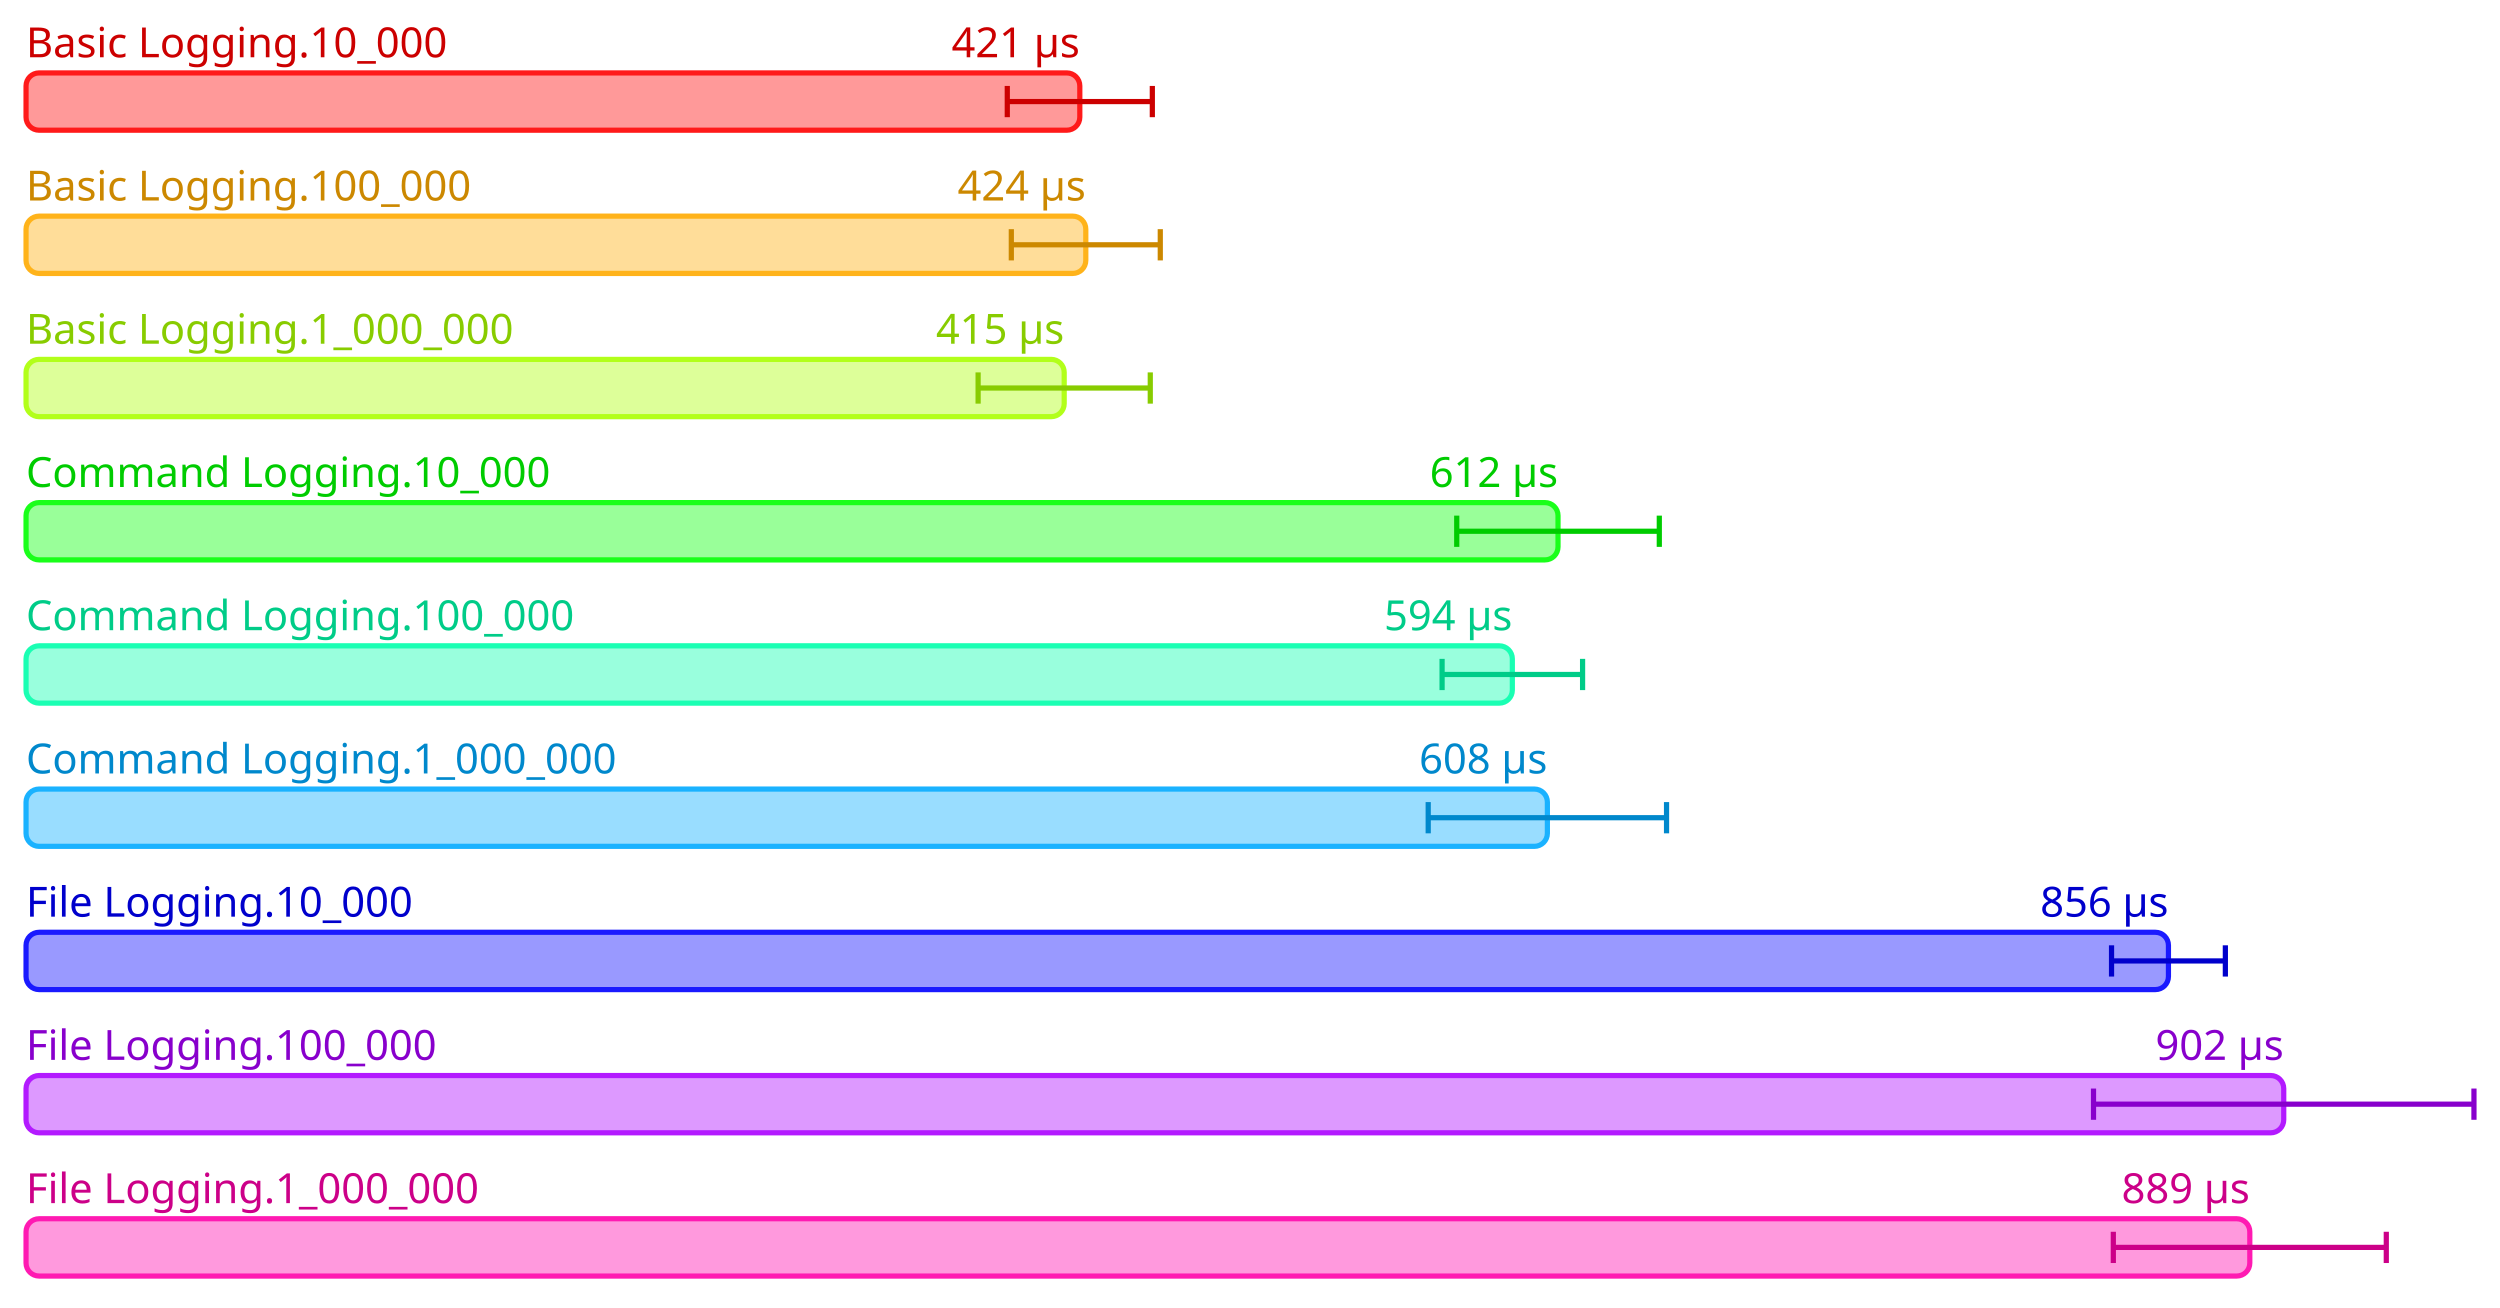
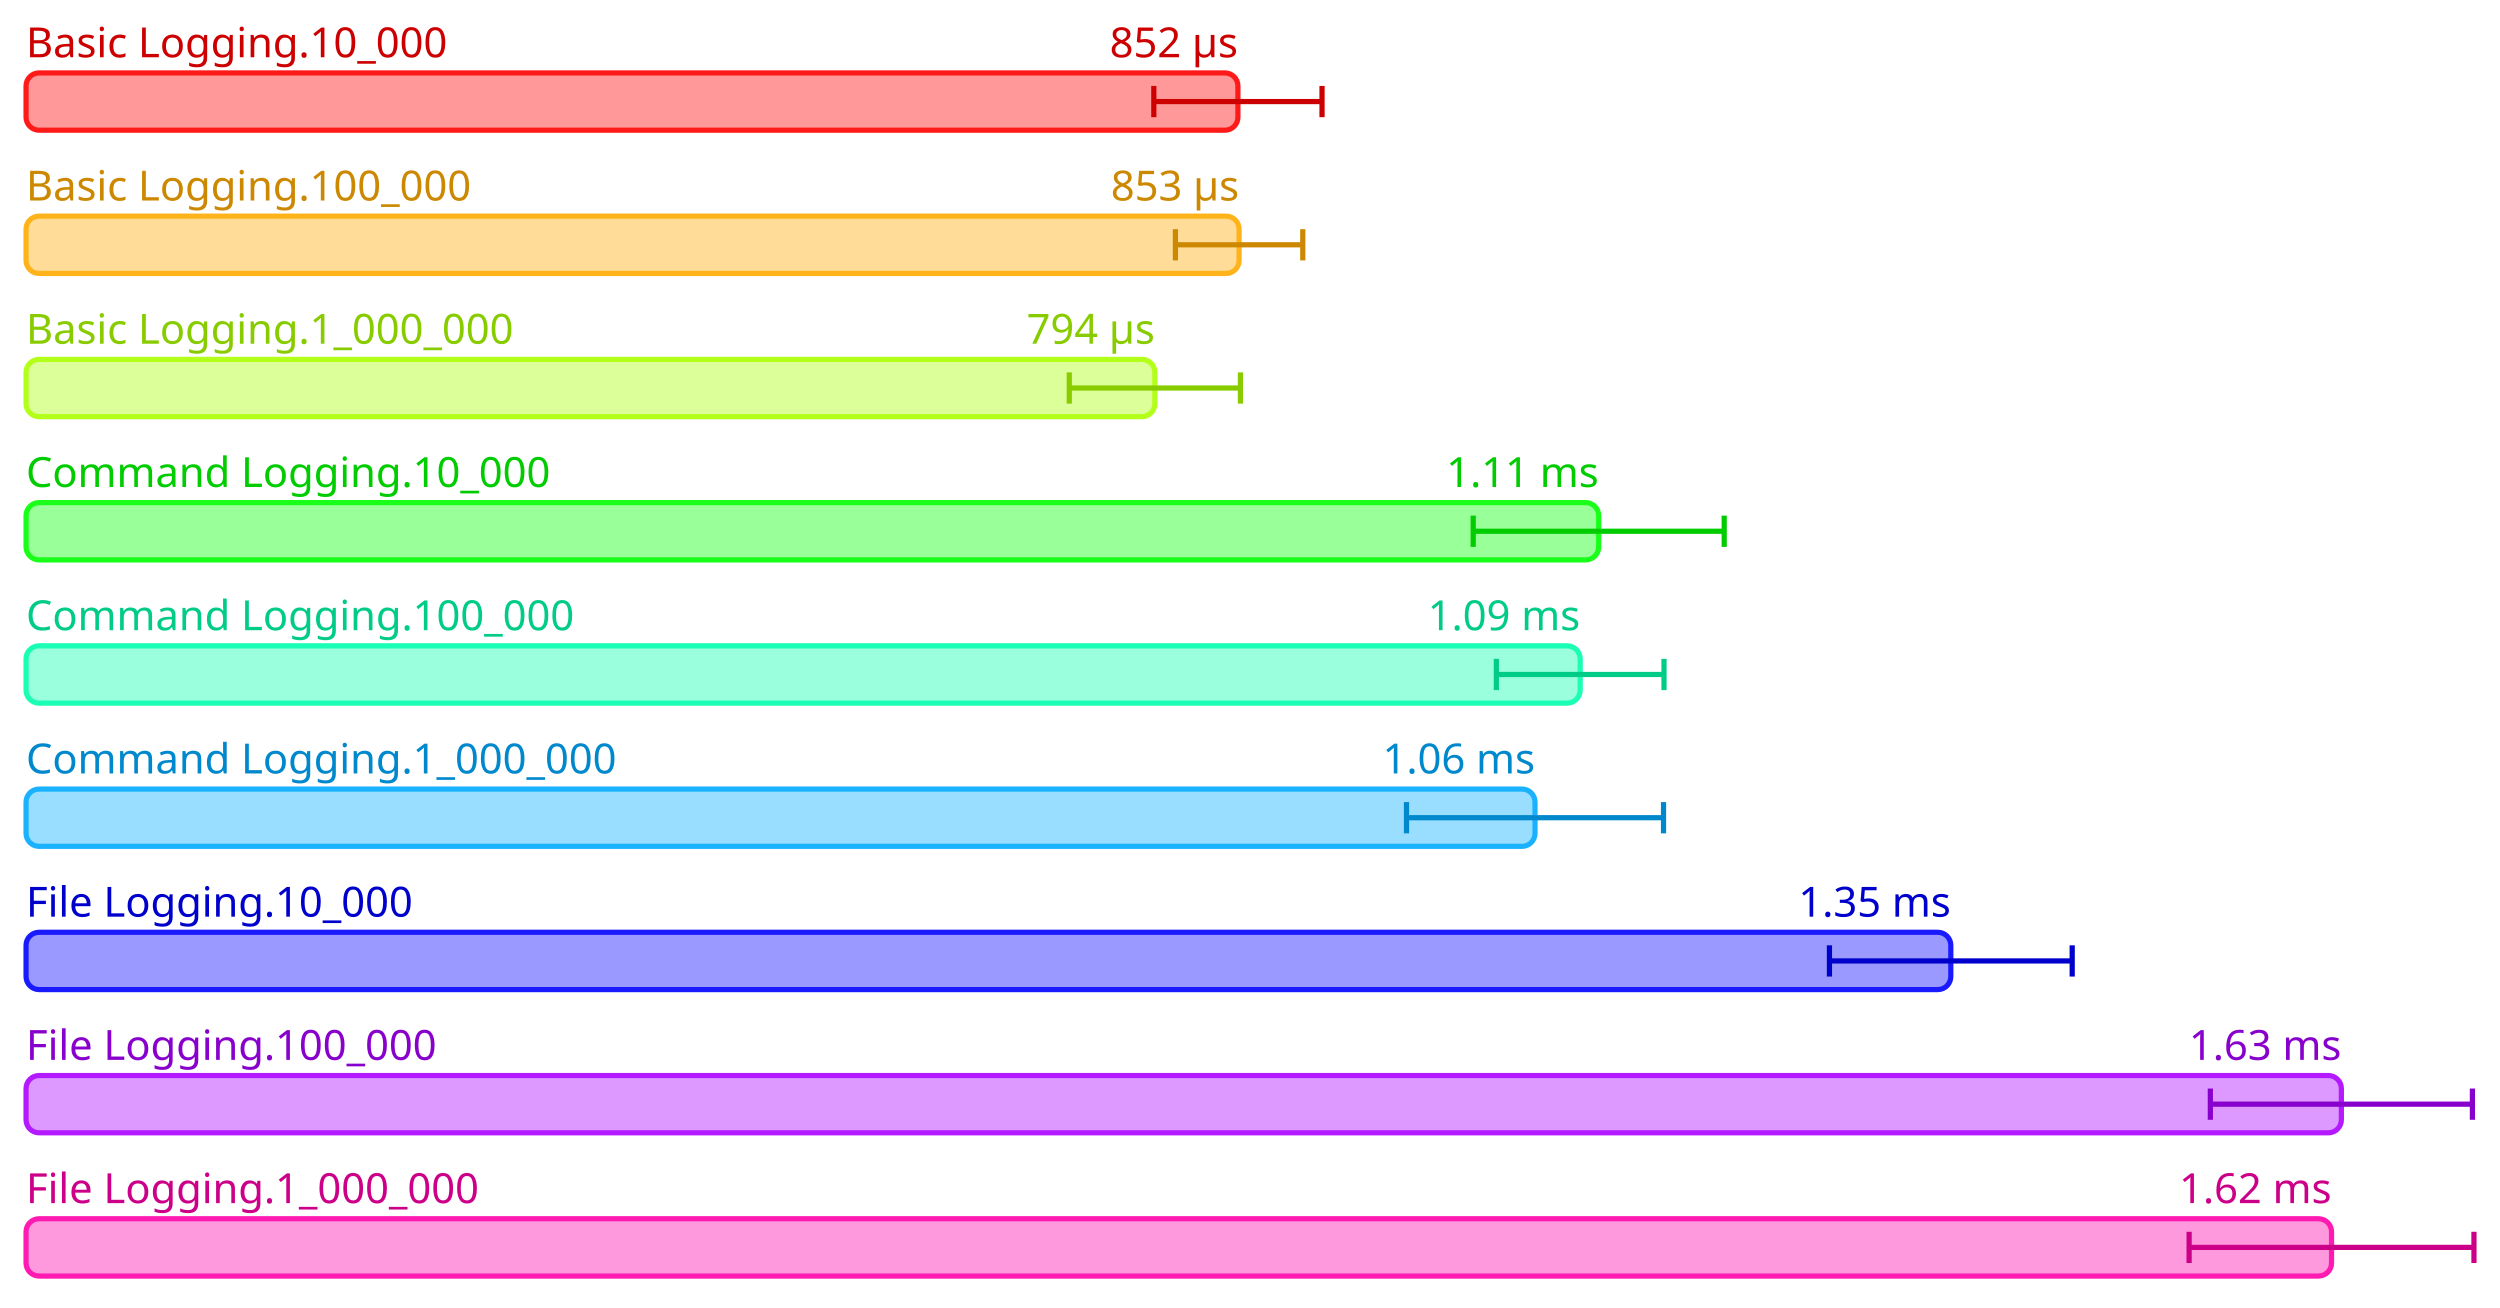
<svg xmlns="http://www.w3.org/2000/svg" height="502" width="960.0" font-size="16" font-family="sans-serif" stroke-width="2">
  <g transform="translate(10.0 0)">
    <g fill="hsl(0, 100%, 40%)">
      <text y="22">Basic Logging.10_000</text>
-       <text y="22" x="404.645" text-anchor="end">421  μs</text>
+       <text y="22" x="465.363" text-anchor="end">852  μs</text>
    </g>
    <g>
-       <rect y="28" rx="5" height="22" width="404.645" fill="hsl(0, 100%, 80%)" stroke="hsl(0, 100%, 55%)" />
+       <rect y="28" rx="5" height="22" width="465.363" fill="hsl(0, 100%, 80%)" stroke="hsl(0, 100%, 55%)" />
      <g stroke="hsl(0, 100%, 40%)">
-         <line x1="376.795" x2="432.494" y1="39" y2="39" />
-         <line x1="376.795" x2="376.795" y1="33" y2="45" />
-         <line x1="432.494" x2="432.494" y1="33" y2="45" />
+         <line x1="433.07" x2="497.656" y1="39" y2="39" />
+         <line x1="433.07" x2="433.07" y1="33" y2="45" />
+         <line x1="497.656" x2="497.656" y1="33" y2="45" />
      </g>
    </g>
    <g fill="hsl(40, 100%, 40%)">
      <text y="77">Basic Logging.100_000</text>
-       <text y="77" x="406.946" text-anchor="end">424  μs</text>
+       <text y="77" x="465.811" text-anchor="end">853  μs</text>
    </g>
    <g>
-       <rect y="83" rx="5" height="22" width="406.946" fill="hsl(40, 100%, 80%)" stroke="hsl(40, 100%, 55%)" />
+       <rect y="83" rx="5" height="22" width="465.811" fill="hsl(40, 100%, 80%)" stroke="hsl(40, 100%, 55%)" />
      <g stroke="hsl(40, 100%, 40%)">
-         <line x1="378.344" x2="435.548" y1="94" y2="94" />
-         <line x1="378.344" x2="378.344" y1="88" y2="100" />
-         <line x1="435.548" x2="435.548" y1="88" y2="100" />
+         <line x1="441.352" x2="490.269" y1="94" y2="94" />
+         <line x1="441.352" x2="441.352" y1="88" y2="100" />
+         <line x1="490.269" x2="490.269" y1="88" y2="100" />
      </g>
    </g>
    <g fill="hsl(80, 100%, 40%)">
      <text y="132">Basic Logging.1_000_000</text>
-       <text y="132" x="398.65" text-anchor="end">415  μs</text>
+       <text y="132" x="433.462" text-anchor="end">794  μs</text>
    </g>
    <g>
-       <rect y="138" rx="5" height="22" width="398.65" fill="hsl(80, 100%, 80%)" stroke="hsl(80, 100%, 55%)" />
+       <rect y="138" rx="5" height="22" width="433.462" fill="hsl(80, 100%, 80%)" stroke="hsl(80, 100%, 55%)" />
      <g stroke="hsl(80, 100%, 40%)">
-         <line x1="365.596" x2="431.703" y1="149" y2="149" />
-         <line x1="365.596" x2="365.596" y1="143" y2="155" />
-         <line x1="431.703" x2="431.703" y1="143" y2="155" />
+         <line x1="400.604" x2="466.32" y1="149" y2="149" />
+         <line x1="400.604" x2="400.604" y1="143" y2="155" />
+         <line x1="466.32" x2="466.32" y1="143" y2="155" />
      </g>
    </g>
    <g fill="hsl(120, 100%, 40%)">
      <text y="187">Command Logging.10_000</text>
-       <text y="187" x="588.28" text-anchor="end">612  μs</text>
+       <text y="187" x="603.9" text-anchor="end">1.11 ms</text>
    </g>
    <g>
-       <rect y="193" rx="5" height="22" width="588.28" fill="hsl(120, 100%, 80%)" stroke="hsl(120, 100%, 55%)" />
+       <rect y="193" rx="5" height="22" width="603.9" fill="hsl(120, 100%, 80%)" stroke="hsl(120, 100%, 55%)" />
      <g stroke="hsl(120, 100%, 40%)">
-         <line x1="549.389" x2="627.172" y1="204" y2="204" />
-         <line x1="549.389" x2="549.389" y1="198" y2="210" />
-         <line x1="627.172" x2="627.172" y1="198" y2="210" />
+         <line x1="555.709" x2="652.09" y1="204" y2="204" />
+         <line x1="555.709" x2="555.709" y1="198" y2="210" />
+         <line x1="652.09" x2="652.09" y1="198" y2="210" />
      </g>
    </g>
    <g fill="hsl(160, 100%, 40%)">
      <text y="242">Command Logging.100_000</text>
-       <text y="242" x="570.735" text-anchor="end">594  μs</text>
+       <text y="242" x="596.785" text-anchor="end">1.09 ms</text>
    </g>
    <g>
-       <rect y="248" rx="5" height="22" width="570.735" fill="hsl(160, 100%, 80%)" stroke="hsl(160, 100%, 55%)" />
+       <rect y="248" rx="5" height="22" width="596.785" fill="hsl(160, 100%, 80%)" stroke="hsl(160, 100%, 55%)" />
      <g stroke="hsl(160, 100%, 40%)">
-         <line x1="543.761" x2="597.71" y1="259" y2="259" />
-         <line x1="543.761" x2="543.761" y1="253" y2="265" />
-         <line x1="597.71" x2="597.71" y1="253" y2="265" />
+         <line x1="564.597" x2="628.974" y1="259" y2="259" />
+         <line x1="564.597" x2="564.597" y1="253" y2="265" />
+         <line x1="628.974" x2="628.974" y1="253" y2="265" />
      </g>
    </g>
    <g fill="hsl(200, 100%, 40%)">
      <text y="297">Command Logging.1_000_000</text>
-       <text y="297" x="584.192" text-anchor="end">608  μs</text>
+       <text y="297" x="579.445" text-anchor="end">1.06 ms</text>
    </g>
    <g>
-       <rect y="303" rx="5" height="22" width="584.192" fill="hsl(200, 100%, 80%)" stroke="hsl(200, 100%, 55%)" />
+       <rect y="303" rx="5" height="22" width="579.445" fill="hsl(200, 100%, 80%)" stroke="hsl(200, 100%, 55%)" />
      <g stroke="hsl(200, 100%, 40%)">
-         <line x1="538.433" x2="629.951" y1="314" y2="314" />
-         <line x1="538.433" x2="538.433" y1="308" y2="320" />
-         <line x1="629.951" x2="629.951" y1="308" y2="320" />
+         <line x1="530.096" x2="628.794" y1="314" y2="314" />
+         <line x1="530.096" x2="530.096" y1="308" y2="320" />
+         <line x1="628.794" x2="628.794" y1="308" y2="320" />
      </g>
    </g>
    <g fill="hsl(240, 100%, 40%)">
      <text y="352">File Logging.10_000</text>
-       <text y="352" x="822.682" text-anchor="end">856  μs</text>
+       <text y="352" x="739.113" text-anchor="end">1.35 ms</text>
    </g>
    <g>
-       <rect y="358" rx="5" height="22" width="822.682" fill="hsl(240, 100%, 80%)" stroke="hsl(240, 100%, 55%)" />
+       <rect y="358" rx="5" height="22" width="739.113" fill="hsl(240, 100%, 80%)" stroke="hsl(240, 100%, 55%)" />
      <g stroke="hsl(240, 100%, 40%)">
-         <line x1="800.829" x2="844.536" y1="369" y2="369" />
-         <line x1="800.829" x2="800.829" y1="363" y2="375" />
-         <line x1="844.536" x2="844.536" y1="363" y2="375" />
+         <line x1="692.503" x2="785.724" y1="369" y2="369" />
+         <line x1="692.503" x2="692.503" y1="363" y2="375" />
+         <line x1="785.724" x2="785.724" y1="363" y2="375" />
      </g>
    </g>
    <g fill="hsl(280, 100%, 40%)">
      <text y="407">File Logging.100_000</text>
-       <text y="407" x="866.954" text-anchor="end">902  μs</text>
+       <text y="407" x="889.087" text-anchor="end">1.63 ms</text>
    </g>
    <g>
-       <rect y="413" rx="5" height="22" width="866.954" fill="hsl(280, 100%, 80%)" stroke="hsl(280, 100%, 55%)" />
+       <rect y="413" rx="5" height="22" width="889.087" fill="hsl(280, 100%, 80%)" stroke="hsl(280, 100%, 55%)" />
      <g stroke="hsl(280, 100%, 40%)">
-         <line x1="793.908" x2="940.0" y1="424" y2="424" />
-         <line x1="793.908" x2="793.908" y1="418" y2="430" />
-         <line x1="940.0" x2="940.0" y1="418" y2="430" />
+         <line x1="838.771" x2="939.403" y1="424" y2="424" />
+         <line x1="838.771" x2="838.771" y1="418" y2="430" />
+         <line x1="939.403" x2="939.403" y1="418" y2="430" />
      </g>
    </g>
    <g fill="hsl(320, 100%, 40%)">
      <text y="462">File Logging.1_000_000</text>
-       <text y="462" x="853.925" text-anchor="end">889  μs</text>
+       <text y="462" x="885.309" text-anchor="end">1.62 ms</text>
    </g>
    <g>
-       <rect y="468" rx="5" height="22" width="853.925" fill="hsl(320, 100%, 80%)" stroke="hsl(320, 100%, 55%)" />
+       <rect y="468" rx="5" height="22" width="885.309" fill="hsl(320, 100%, 80%)" stroke="hsl(320, 100%, 55%)" />
      <g stroke="hsl(320, 100%, 40%)">
-         <line x1="801.513" x2="906.337" y1="479" y2="479" />
-         <line x1="801.513" x2="801.513" y1="473" y2="485" />
-         <line x1="906.337" x2="906.337" y1="473" y2="485" />
+         <line x1="830.618" x2="940.0" y1="479" y2="479" />
+         <line x1="830.618" x2="830.618" y1="473" y2="485" />
+         <line x1="940.0" x2="940.0" y1="473" y2="485" />
      </g>
    </g>
  </g>
</svg>
